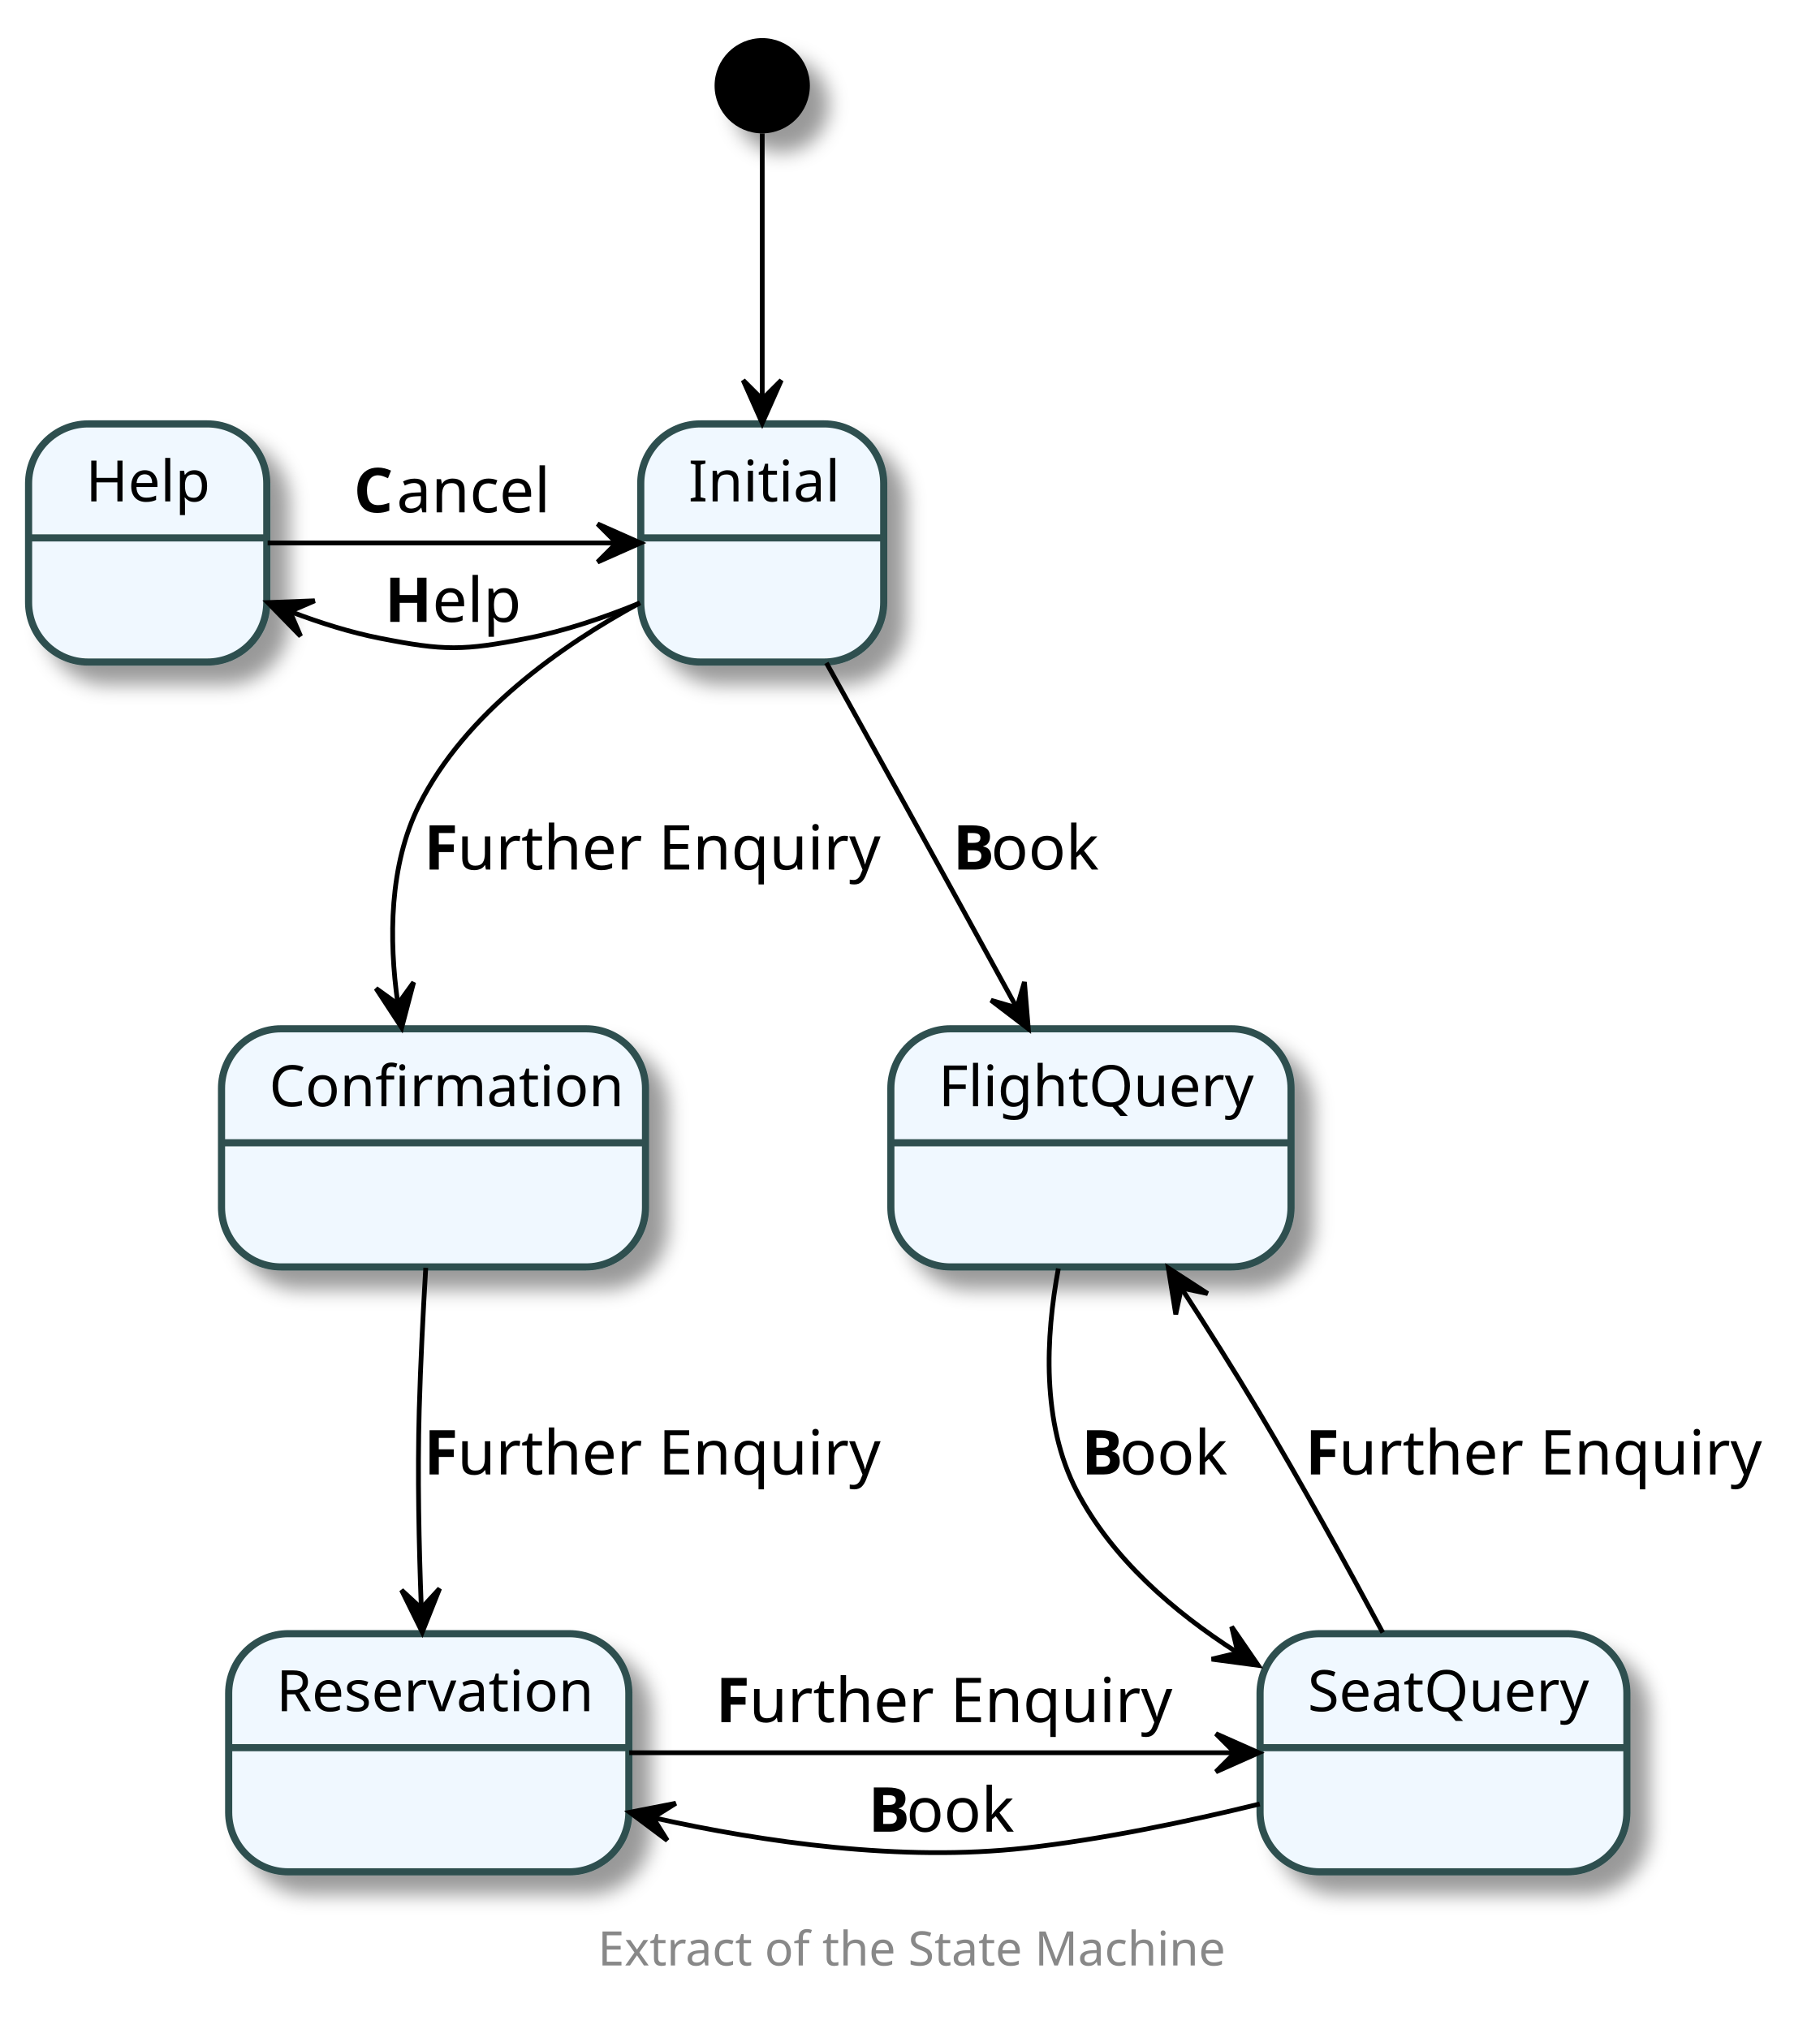
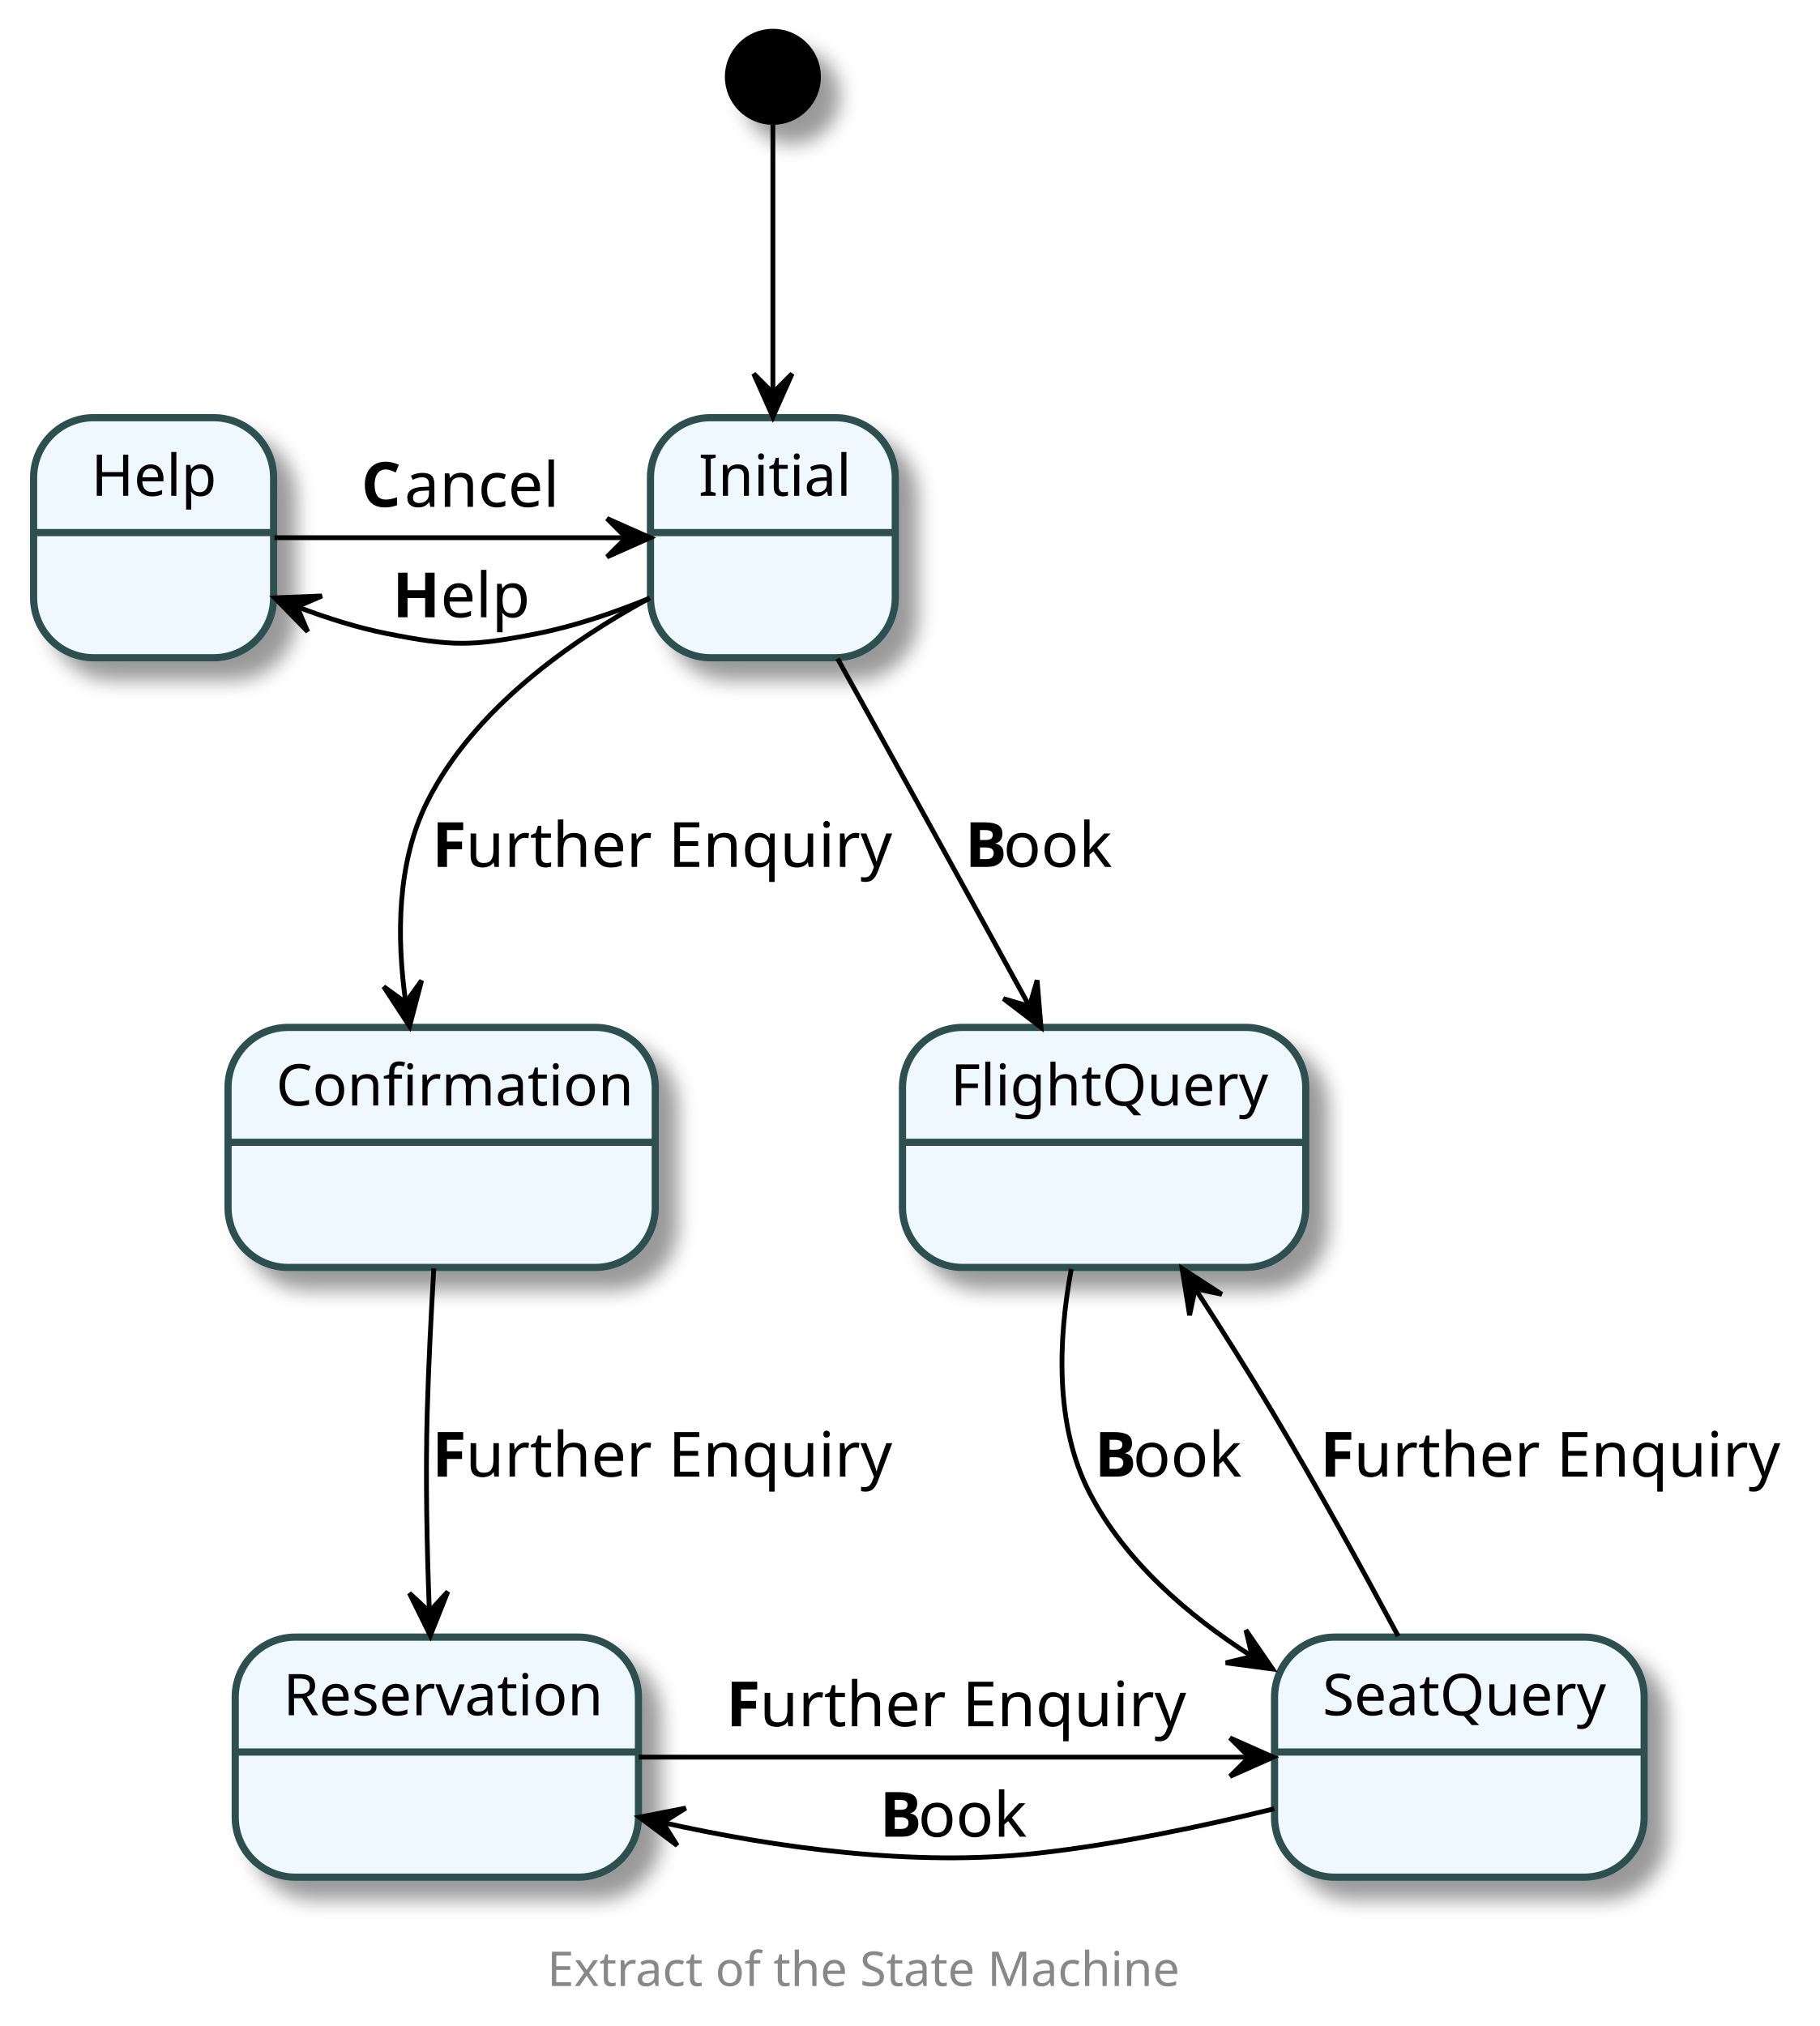
- <svg xmlns="http://www.w3.org/2000/svg" contentScriptType="application/ecmascript" contentStyleType="text/css" height="426px" preserveAspectRatio="none" style="width:382px;height:426px;" version="1.1" viewBox="0 0 382 426" width="382px" zoomAndPan="magnify">
+ <svg xmlns="http://www.w3.org/2000/svg" contentScriptType="application/ecmascript" contentStyleType="text/css" height="422px" preserveAspectRatio="none" style="width:379px;height:422px;background:#FFFFFF;" version="1.1" viewBox="0 0 379 422" width="379px" zoomAndPan="magnify">
  <defs>
-     <filter height="300%" id="ffarxmc59jzj6" width="300%" x="-1" y="-1">
+     <filter height="300%" id="f1fd1f9gwetihr" width="300%" x="-1" y="-1">
      <feGaussianBlur result="blurOut" stdDeviation="2.0" />
      <feColorMatrix in="blurOut" result="blurOut2" type="matrix" values="0 0 0 0 0 0 0 0 0 0 0 0 0 0 0 0 0 0 .4 0" />
      <feOffset dx="4.0" dy="4.0" in="blurOut2" result="blurOut3" />
      <feBlend in="SourceGraphic" in2="blurOut3" mode="normal" />
    </filter>
  </defs>
  <g>
-     <rect fill="#F0F8FF" filter="url(#ffarxmc59jzj6)" height="50" rx="12.5" ry="12.5" style="stroke: #2F4F4F; stroke-width: 1.5;" width="50" x="6" y="89" />
-     <line style="stroke: #2F4F4F; stroke-width: 1.5;" x1="6" x2="56" y1="112.934" y2="112.934" />
-     <text fill="#000000" font-family="TrebuchetMS" font-size="12" lengthAdjust="spacingAndGlyphs" textLength="26" x="18" y="105.268">Help</text>
-     <ellipse cx="160" cy="18" fill="#000000" filter="url(#ffarxmc59jzj6)" rx="10" ry="10" style="stroke: none; stroke-width: 1.0;" />
-     <rect fill="#F0F8FF" filter="url(#ffarxmc59jzj6)" height="50" rx="12.5" ry="12.5" style="stroke: #2F4F4F; stroke-width: 1.5;" width="51" x="134.5" y="89" />
-     <line style="stroke: #2F4F4F; stroke-width: 1.5;" x1="134.5" x2="185.5" y1="112.934" y2="112.934" />
-     <text fill="#000000" font-family="TrebuchetMS" font-size="12" lengthAdjust="spacingAndGlyphs" textLength="31" x="144.5" y="105.268">Initial</text>
-     <rect fill="#F0F8FF" filter="url(#ffarxmc59jzj6)" height="50" rx="12.5" ry="12.5" style="stroke: #2F4F4F; stroke-width: 1.5;" width="89" x="46.5" y="216" />
-     <line style="stroke: #2F4F4F; stroke-width: 1.5;" x1="46.5" x2="135.5" y1="239.934" y2="239.934" />
-     <text fill="#000000" font-family="TrebuchetMS" font-size="12" lengthAdjust="spacingAndGlyphs" textLength="69" x="56.5" y="232.268">Confirmation</text>
-     <rect fill="#F0F8FF" filter="url(#ffarxmc59jzj6)" height="50" rx="12.5" ry="12.5" style="stroke: #2F4F4F; stroke-width: 1.5;" width="84" x="187" y="216" />
-     <line style="stroke: #2F4F4F; stroke-width: 1.5;" x1="187" x2="271" y1="239.934" y2="239.934" />
-     <text fill="#000000" font-family="TrebuchetMS" font-size="12" lengthAdjust="spacingAndGlyphs" textLength="64" x="197" y="232.268">FlightQuery</text>
-     <rect fill="#F0F8FF" filter="url(#ffarxmc59jzj6)" height="50" rx="12.5" ry="12.5" style="stroke: #2F4F4F; stroke-width: 1.5;" width="84" x="48" y="343" />
-     <line style="stroke: #2F4F4F; stroke-width: 1.5;" x1="48" x2="132" y1="366.934" y2="366.934" />
-     <text fill="#000000" font-family="TrebuchetMS" font-size="12" lengthAdjust="spacingAndGlyphs" textLength="64" x="58" y="359.268">Reservation</text>
-     <rect fill="#F0F8FF" filter="url(#ffarxmc59jzj6)" height="50" rx="12.5" ry="12.5" style="stroke: #2F4F4F; stroke-width: 1.5;" width="77" x="264.5" y="343" />
-     <line style="stroke: #2F4F4F; stroke-width: 1.5;" x1="264.5" x2="341.5" y1="366.934" y2="366.934" />
-     <text fill="#000000" font-family="TrebuchetMS" font-size="12" lengthAdjust="spacingAndGlyphs" textLength="57" x="274.5" y="359.268">SeatQuery</text>
-     <path d="M160,28.01 C160,40.7 160,64.41 160,83.57 " fill="none" id="*start-Initial" style="stroke: #000000; stroke-width: 1.0;" />
-     <polygon fill="#000000" points="160,88.84,164,79.84,160,83.84,156,79.84,160,88.84" style="stroke: #000000; stroke-width: 1.0;" />
-     <path d="M56.18,114 C77.09,114 106.91,114 129.23,114 " fill="none" id="H1-Initial" style="stroke: #000000; stroke-width: 1.0;" />
-     <polygon fill="#000000" points="134.44,114,125.44,110,129.44,114,125.44,118,134.44,114" style="stroke: #000000; stroke-width: 1.0;" />
-     <text fill="#000000" font-family="sans-serif" font-size="13" font-weight="bold" lengthAdjust="spacingAndGlyphs" textLength="9" x="74.25" y="107.568">C</text>
-     <text fill="#000000" font-family="sans-serif" font-size="13" lengthAdjust="spacingAndGlyphs" textLength="33" x="83.25" y="107.568">ancel</text>
-     <path d="M134.25,126.63 C126.84,129.66 118.63,132.46 110.75,134 C97.23,136.64 93.27,136.67 79.75,134 C73.58,132.78 67.21,130.78 61.19,128.49 " fill="none" id="Initial-H1" style="stroke: #000000; stroke-width: 1.0;" />
-     <polygon fill="#000000" points="56.22,126.52,63.098,133.569,60.864,128.372,66.061,126.138,56.22,126.52" style="stroke: #000000; stroke-width: 1.0;" />
-     <text fill="#000000" font-family="sans-serif" font-size="13" font-weight="bold" lengthAdjust="spacingAndGlyphs" textLength="10" x="80.75" y="130.568">H</text>
-     <text fill="#000000" font-family="sans-serif" font-size="13" lengthAdjust="spacingAndGlyphs" textLength="19" x="90.75" y="130.568">elp</text>
-     <path d="M134.36,126.55 C117.81,135.53 97.64,149.71 88,169 C81.67,181.66 81.62,197.24 83.49,210.58 " fill="none" id="Initial-Confirmation" style="stroke: #000000; stroke-width: 1.0;" />
-     <polygon fill="#000000" points="84.32,215.76,86.826,206.235,83.519,210.825,78.93,207.517,84.32,215.76" style="stroke: #000000; stroke-width: 1.0;" />
-     <text fill="#000000" font-family="sans-serif" font-size="13" font-weight="bold" lengthAdjust="spacingAndGlyphs" textLength="7" x="89" y="182.568">F</text>
-     <text fill="#000000" font-family="sans-serif" font-size="13" lengthAdjust="spacingAndGlyphs" textLength="89" x="96" y="182.568">urther Enquiry</text>
-     <path d="M173.47,139.18 C178.64,148.49 184.61,159.24 190,169 C197.69,182.92 206.2,198.4 213.3,211.35 " fill="none" id="Initial-FlightQuery" style="stroke: #000000; stroke-width: 1.0;" />
-     <polygon fill="#000000" points="215.85,215.99,215.038,206.175,213.45,211.604,208.021,210.015,215.85,215.99" style="stroke: #000000; stroke-width: 1.0;" />
-     <text fill="#000000" font-family="sans-serif" font-size="13" font-weight="bold" lengthAdjust="spacingAndGlyphs" textLength="8" x="200" y="182.568">B</text>
-     <text fill="#000000" font-family="sans-serif" font-size="13" lengthAdjust="spacingAndGlyphs" textLength="24" x="208" y="182.568">ook</text>
-     <path d="M89.37,266.18 C88.82,275.5 88.27,286.24 88,296 C87.62,309.59 87.94,324.64 88.43,337.38 " fill="none" id="Confirmation-Reservation" style="stroke: #000000; stroke-width: 1.0;" />
-     <polygon fill="#000000" points="88.64,342.68,92.277,333.527,88.44,337.684,84.284,333.847,88.64,342.68" style="stroke: #000000; stroke-width: 1.0;" />
-     <text fill="#000000" font-family="sans-serif" font-size="13" font-weight="bold" lengthAdjust="spacingAndGlyphs" textLength="7" x="89" y="309.568">F</text>
-     <text fill="#000000" font-family="sans-serif" font-size="13" lengthAdjust="spacingAndGlyphs" textLength="89" x="96" y="309.568">urther Enquiry</text>
-     <path d="M222.16,266.33 C219.49,280.68 218.6,298.77 226,313 C233.38,327.19 246.38,338.42 259.62,346.89 " fill="none" id="FlightQuery-SeatQuery" style="stroke: #000000; stroke-width: 1.0;" />
-     <polygon fill="#000000" points="264.11,349.65,258.534,341.532,259.849,347.034,254.347,348.349,264.11,349.65" style="stroke: #000000; stroke-width: 1.0;" />
-     <text fill="#000000" font-family="sans-serif" font-size="13" font-weight="bold" lengthAdjust="spacingAndGlyphs" textLength="8" x="227" y="309.568">B</text>
-     <text fill="#000000" font-family="sans-serif" font-size="13" lengthAdjust="spacingAndGlyphs" textLength="24" x="235" y="309.568">ook</text>
-     <path d="M290.25,342.76 C282.83,328.92 273.16,311.33 264,296 C259.02,287.67 253.39,278.77 248.12,270.65 " fill="none" id="SeatQuery-FlightQuery" style="stroke: #000000; stroke-width: 1.0;" />
-     <polygon fill="#000000" points="245.24,266.23,246.804,275.954,247.97,270.419,253.506,271.585,245.24,266.23" style="stroke: #000000; stroke-width: 1.0;" />
-     <text fill="#000000" font-family="sans-serif" font-size="13" font-weight="bold" lengthAdjust="spacingAndGlyphs" textLength="7" x="274" y="309.568">F</text>
-     <text fill="#000000" font-family="sans-serif" font-size="13" lengthAdjust="spacingAndGlyphs" textLength="89" x="281" y="309.568">urther Enquiry</text>
-     <path d="M132.08,368 C168.71,368 221.63,368 258.86,368 " fill="none" id="Reservation-SeatQuery" style="stroke: #000000; stroke-width: 1.0;" />
-     <polygon fill="#000000" points="264.23,368,255.23,364,259.23,368,255.23,372,264.23,368" style="stroke: #000000; stroke-width: 1.0;" />
-     <text fill="#000000" font-family="sans-serif" font-size="13" font-weight="bold" lengthAdjust="spacingAndGlyphs" textLength="7" x="150.25" y="361.568">F</text>
-     <text fill="#000000" font-family="sans-serif" font-size="13" lengthAdjust="spacingAndGlyphs" textLength="89" x="157.25" y="361.568">urther Enquiry</text>
-     <path d="M264.44,378.75 C249.24,382.47 231.55,386.17 215.25,388 C189.31,390.92 160.53,386.84 137.1,381.63 " fill="none" id="SeatQuery-Reservation" style="stroke: #000000; stroke-width: 1.0;" />
-     <polygon fill="#000000" points="132.19,380.5,140.071,386.406,137.064,381.615,141.855,378.608,132.19,380.5" style="stroke: #000000; stroke-width: 1.0;" />
-     <text fill="#000000" font-family="sans-serif" font-size="13" font-weight="bold" lengthAdjust="spacingAndGlyphs" textLength="8" x="182.25" y="384.568">B</text>
-     <text fill="#000000" font-family="sans-serif" font-size="13" lengthAdjust="spacingAndGlyphs" textLength="24" x="190.25" y="384.568">ook</text>
-     <text fill="#888888" font-family="sans-serif" font-size="10" lengthAdjust="spacingAndGlyphs" textLength="138" x="125.5" y="412.668">Extract of the State Machine</text>
+     <g id="H1">
+       <rect fill="#F0F8FF" filter="url(#f1fd1f9gwetihr)" height="50" rx="12.5" ry="12.5" style="stroke:#2F4F4F;stroke-width:1.5;" width="50" x="7" y="87" />
+       <line style="stroke:#2F4F4F;stroke-width:1.5;" x1="7" x2="57" y1="110.934" y2="110.934" />
+       <text fill="#000000" font-family="TrebuchetMS" font-size="12" lengthAdjust="spacing" textLength="26" x="19" y="103.268">Help</text>
+     </g>
+     <ellipse cx="161" cy="16" fill="#000000" filter="url(#f1fd1f9gwetihr)" rx="10" ry="10" style="stroke:none;stroke-width:1.0;" />
+     <g id="Initial">
+       <rect fill="#F0F8FF" filter="url(#f1fd1f9gwetihr)" height="50" rx="12.5" ry="12.5" style="stroke:#2F4F4F;stroke-width:1.5;" width="51" x="135.5" y="87" />
+       <line style="stroke:#2F4F4F;stroke-width:1.5;" x1="135.5" x2="186.5" y1="110.934" y2="110.934" />
+       <text fill="#000000" font-family="TrebuchetMS" font-size="12" lengthAdjust="spacing" textLength="31" x="145.5" y="103.268">Initial</text>
+     </g>
+     <g id="Confirmation">
+       <rect fill="#F0F8FF" filter="url(#f1fd1f9gwetihr)" height="50" rx="12.5" ry="12.5" style="stroke:#2F4F4F;stroke-width:1.5;" width="89" x="47.5" y="214" />
+       <line style="stroke:#2F4F4F;stroke-width:1.5;" x1="47.5" x2="136.5" y1="237.934" y2="237.934" />
+       <text fill="#000000" font-family="TrebuchetMS" font-size="12" lengthAdjust="spacing" textLength="69" x="57.5" y="230.268">Confirmation</text>
+     </g>
+     <g id="FlightQuery">
+       <rect fill="#F0F8FF" filter="url(#f1fd1f9gwetihr)" height="50" rx="12.5" ry="12.5" style="stroke:#2F4F4F;stroke-width:1.5;" width="84" x="188" y="214" />
+       <line style="stroke:#2F4F4F;stroke-width:1.5;" x1="188" x2="272" y1="237.934" y2="237.934" />
+       <text fill="#000000" font-family="TrebuchetMS" font-size="12" lengthAdjust="spacing" textLength="64" x="198" y="230.268">FlightQuery</text>
+     </g>
+     <g id="Reservation">
+       <rect fill="#F0F8FF" filter="url(#f1fd1f9gwetihr)" height="50" rx="12.5" ry="12.5" style="stroke:#2F4F4F;stroke-width:1.5;" width="84" x="49" y="341" />
+       <line style="stroke:#2F4F4F;stroke-width:1.5;" x1="49" x2="133" y1="364.934" y2="364.934" />
+       <text fill="#000000" font-family="TrebuchetMS" font-size="12" lengthAdjust="spacing" textLength="64" x="59" y="357.268">Reservation</text>
+     </g>
+     <g id="SeatQuery">
+       <rect fill="#F0F8FF" filter="url(#f1fd1f9gwetihr)" height="50" rx="12.5" ry="12.5" style="stroke:#2F4F4F;stroke-width:1.5;" width="77" x="265.5" y="341" />
+       <line style="stroke:#2F4F4F;stroke-width:1.5;" x1="265.5" x2="342.5" y1="364.934" y2="364.934" />
+       <text fill="#000000" font-family="TrebuchetMS" font-size="12" lengthAdjust="spacing" textLength="57" x="275.5" y="357.268">SeatQuery</text>
+     </g>
+     <path d="M161,26.01 C161,38.7 161,62.41 161,81.57 " fill="none" id="*start-to-Initial" style="stroke:#000000;stroke-width:1.0;" />
+     <polygon fill="#000000" points="161,86.84,165,77.84,161,81.84,157,77.84,161,86.84" style="stroke:#000000;stroke-width:1.0;" />
+     <path d="M57.18,112 C78.09,112 107.91,112 130.23,112 " fill="none" id="H1-to-Initial" style="stroke:#000000;stroke-width:1.0;" />
+     <polygon fill="#000000" points="135.44,112,126.44,108,130.44,112,126.44,116,135.44,112" style="stroke:#000000;stroke-width:1.0;" />
+     <text fill="#000000" font-family="sans-serif" font-size="13" font-weight="bold" lengthAdjust="spacing" textLength="9" x="75.25" y="105.568">C</text>
+     <text fill="#000000" font-family="sans-serif" font-size="13" lengthAdjust="spacing" textLength="33" x="84.25" y="105.568">ancel</text>
+     <path d="M135.25,124.63 C127.84,127.66 119.63,130.46 111.75,132 C98.23,134.64 94.27,134.67 80.75,132 C74.58,130.78 68.21,128.78 62.19,126.49 " fill="none" id="Initial-to-H1" style="stroke:#000000;stroke-width:1.0;" />
+     <polygon fill="#000000" points="57.22,124.52,64.098,131.569,61.864,126.372,67.061,124.138,57.22,124.52" style="stroke:#000000;stroke-width:1.0;" />
+     <text fill="#000000" font-family="sans-serif" font-size="13" font-weight="bold" lengthAdjust="spacing" textLength="10" x="81.75" y="128.568">H</text>
+     <text fill="#000000" font-family="sans-serif" font-size="13" lengthAdjust="spacing" textLength="19" x="91.75" y="128.568">elp</text>
+     <path d="M135.36,124.55 C118.81,133.53 98.64,147.71 89,167 C82.67,179.66 82.62,195.24 84.49,208.58 " fill="none" id="Initial-to-Confirmation" style="stroke:#000000;stroke-width:1.0;" />
+     <polygon fill="#000000" points="85.32,213.76,87.826,204.235,84.519,208.825,79.93,205.517,85.32,213.76" style="stroke:#000000;stroke-width:1.0;" />
+     <text fill="#000000" font-family="sans-serif" font-size="13" font-weight="bold" lengthAdjust="spacing" textLength="7" x="90" y="180.568">F</text>
+     <text fill="#000000" font-family="sans-serif" font-size="13" lengthAdjust="spacing" textLength="89" x="97" y="180.568">urther Enquiry</text>
+     <path d="M174.47,137.18 C179.64,146.49 185.61,157.24 191,167 C198.69,180.92 207.2,196.4 214.3,209.35 " fill="none" id="Initial-to-FlightQuery" style="stroke:#000000;stroke-width:1.0;" />
+     <polygon fill="#000000" points="216.85,213.99,216.038,204.175,214.45,209.604,209.021,208.015,216.85,213.99" style="stroke:#000000;stroke-width:1.0;" />
+     <text fill="#000000" font-family="sans-serif" font-size="13" font-weight="bold" lengthAdjust="spacing" textLength="8" x="201" y="180.568">B</text>
+     <text fill="#000000" font-family="sans-serif" font-size="13" lengthAdjust="spacing" textLength="24" x="209" y="180.568">ook</text>
+     <path d="M90.37,264.18 C89.82,273.5 89.27,284.24 89,294 C88.62,307.59 88.94,322.64 89.43,335.38 " fill="none" id="Confirmation-to-Reservation" style="stroke:#000000;stroke-width:1.0;" />
+     <polygon fill="#000000" points="89.64,340.68,93.277,331.527,89.44,335.684,85.284,331.847,89.64,340.68" style="stroke:#000000;stroke-width:1.0;" />
+     <text fill="#000000" font-family="sans-serif" font-size="13" font-weight="bold" lengthAdjust="spacing" textLength="7" x="90" y="307.568">F</text>
+     <text fill="#000000" font-family="sans-serif" font-size="13" lengthAdjust="spacing" textLength="89" x="97" y="307.568">urther Enquiry</text>
+     <path d="M223.16,264.33 C220.49,278.68 219.6,296.77 227,311 C234.38,325.19 247.38,336.42 260.62,344.89 " fill="none" id="FlightQuery-to-SeatQuery" style="stroke:#000000;stroke-width:1.0;" />
+     <polygon fill="#000000" points="265.11,347.65,259.534,339.532,260.849,345.034,255.347,346.349,265.11,347.65" style="stroke:#000000;stroke-width:1.0;" />
+     <text fill="#000000" font-family="sans-serif" font-size="13" font-weight="bold" lengthAdjust="spacing" textLength="8" x="228" y="307.568">B</text>
+     <text fill="#000000" font-family="sans-serif" font-size="13" lengthAdjust="spacing" textLength="24" x="236" y="307.568">ook</text>
+     <path d="M291.25,340.76 C283.83,326.92 274.16,309.33 265,294 C260.02,285.67 254.39,276.77 249.12,268.65 " fill="none" id="SeatQuery-to-FlightQuery" style="stroke:#000000;stroke-width:1.0;" />
+     <polygon fill="#000000" points="246.24,264.23,247.804,273.954,248.97,268.419,254.506,269.585,246.24,264.23" style="stroke:#000000;stroke-width:1.0;" />
+     <text fill="#000000" font-family="sans-serif" font-size="13" font-weight="bold" lengthAdjust="spacing" textLength="7" x="275" y="307.568">F</text>
+     <text fill="#000000" font-family="sans-serif" font-size="13" lengthAdjust="spacing" textLength="89" x="282" y="307.568">urther Enquiry</text>
+     <path d="M133.08,366 C169.71,366 222.63,366 259.86,366 " fill="none" id="Reservation-to-SeatQuery" style="stroke:#000000;stroke-width:1.0;" />
+     <polygon fill="#000000" points="265.23,366,256.23,362,260.23,366,256.23,370,265.23,366" style="stroke:#000000;stroke-width:1.0;" />
+     <text fill="#000000" font-family="sans-serif" font-size="13" font-weight="bold" lengthAdjust="spacing" textLength="7" x="151.25" y="359.568">F</text>
+     <text fill="#000000" font-family="sans-serif" font-size="13" lengthAdjust="spacing" textLength="89" x="158.25" y="359.568">urther Enquiry</text>
+     <path d="M265.44,376.75 C250.24,380.47 232.55,384.17 216.25,386 C190.31,388.92 161.53,384.84 138.1,379.63 " fill="none" id="SeatQuery-to-Reservation" style="stroke:#000000;stroke-width:1.0;" />
+     <polygon fill="#000000" points="133.19,378.5,141.071,384.406,138.064,379.615,142.855,376.608,133.19,378.5" style="stroke:#000000;stroke-width:1.0;" />
+     <text fill="#000000" font-family="sans-serif" font-size="13" font-weight="bold" lengthAdjust="spacing" textLength="8" x="183.25" y="382.568">B</text>
+     <text fill="#000000" font-family="sans-serif" font-size="13" lengthAdjust="spacing" textLength="24" x="191.25" y="382.568">ook</text>
+     <text fill="#888888" font-family="sans-serif" font-size="10" lengthAdjust="spacing" textLength="138" x="114" y="413.668">Extract of the State Machine</text>
  </g>
</svg>
